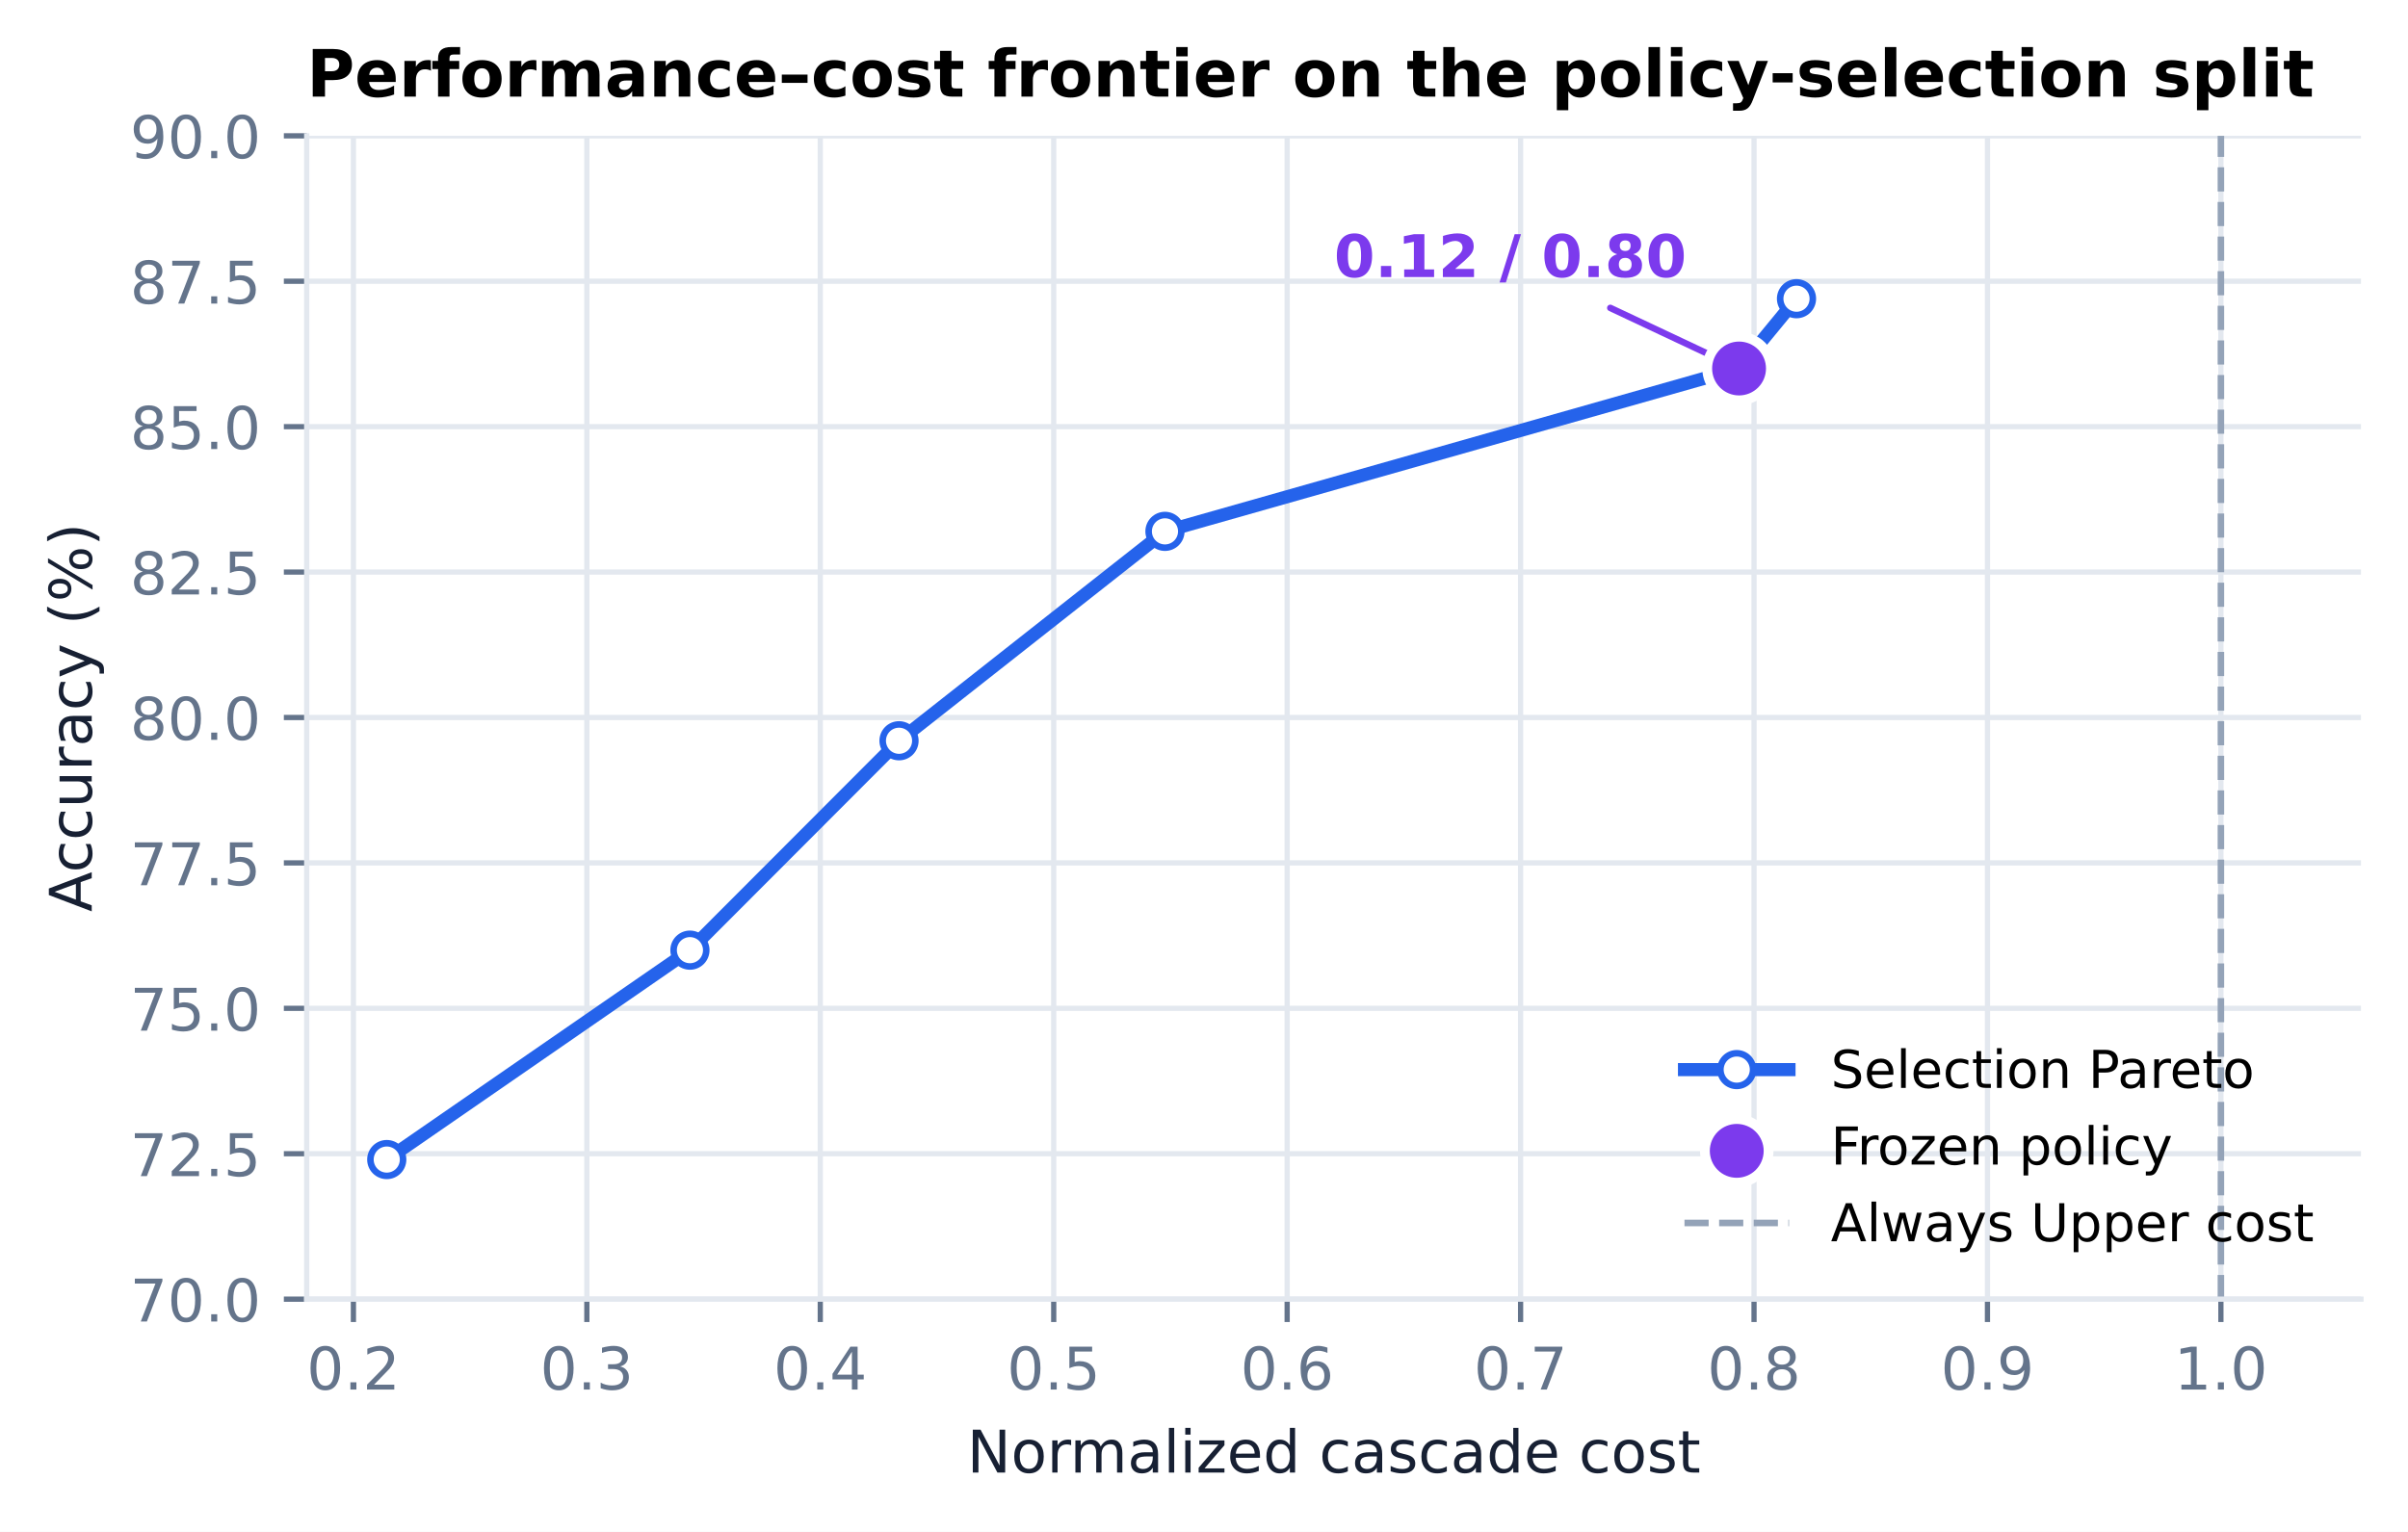
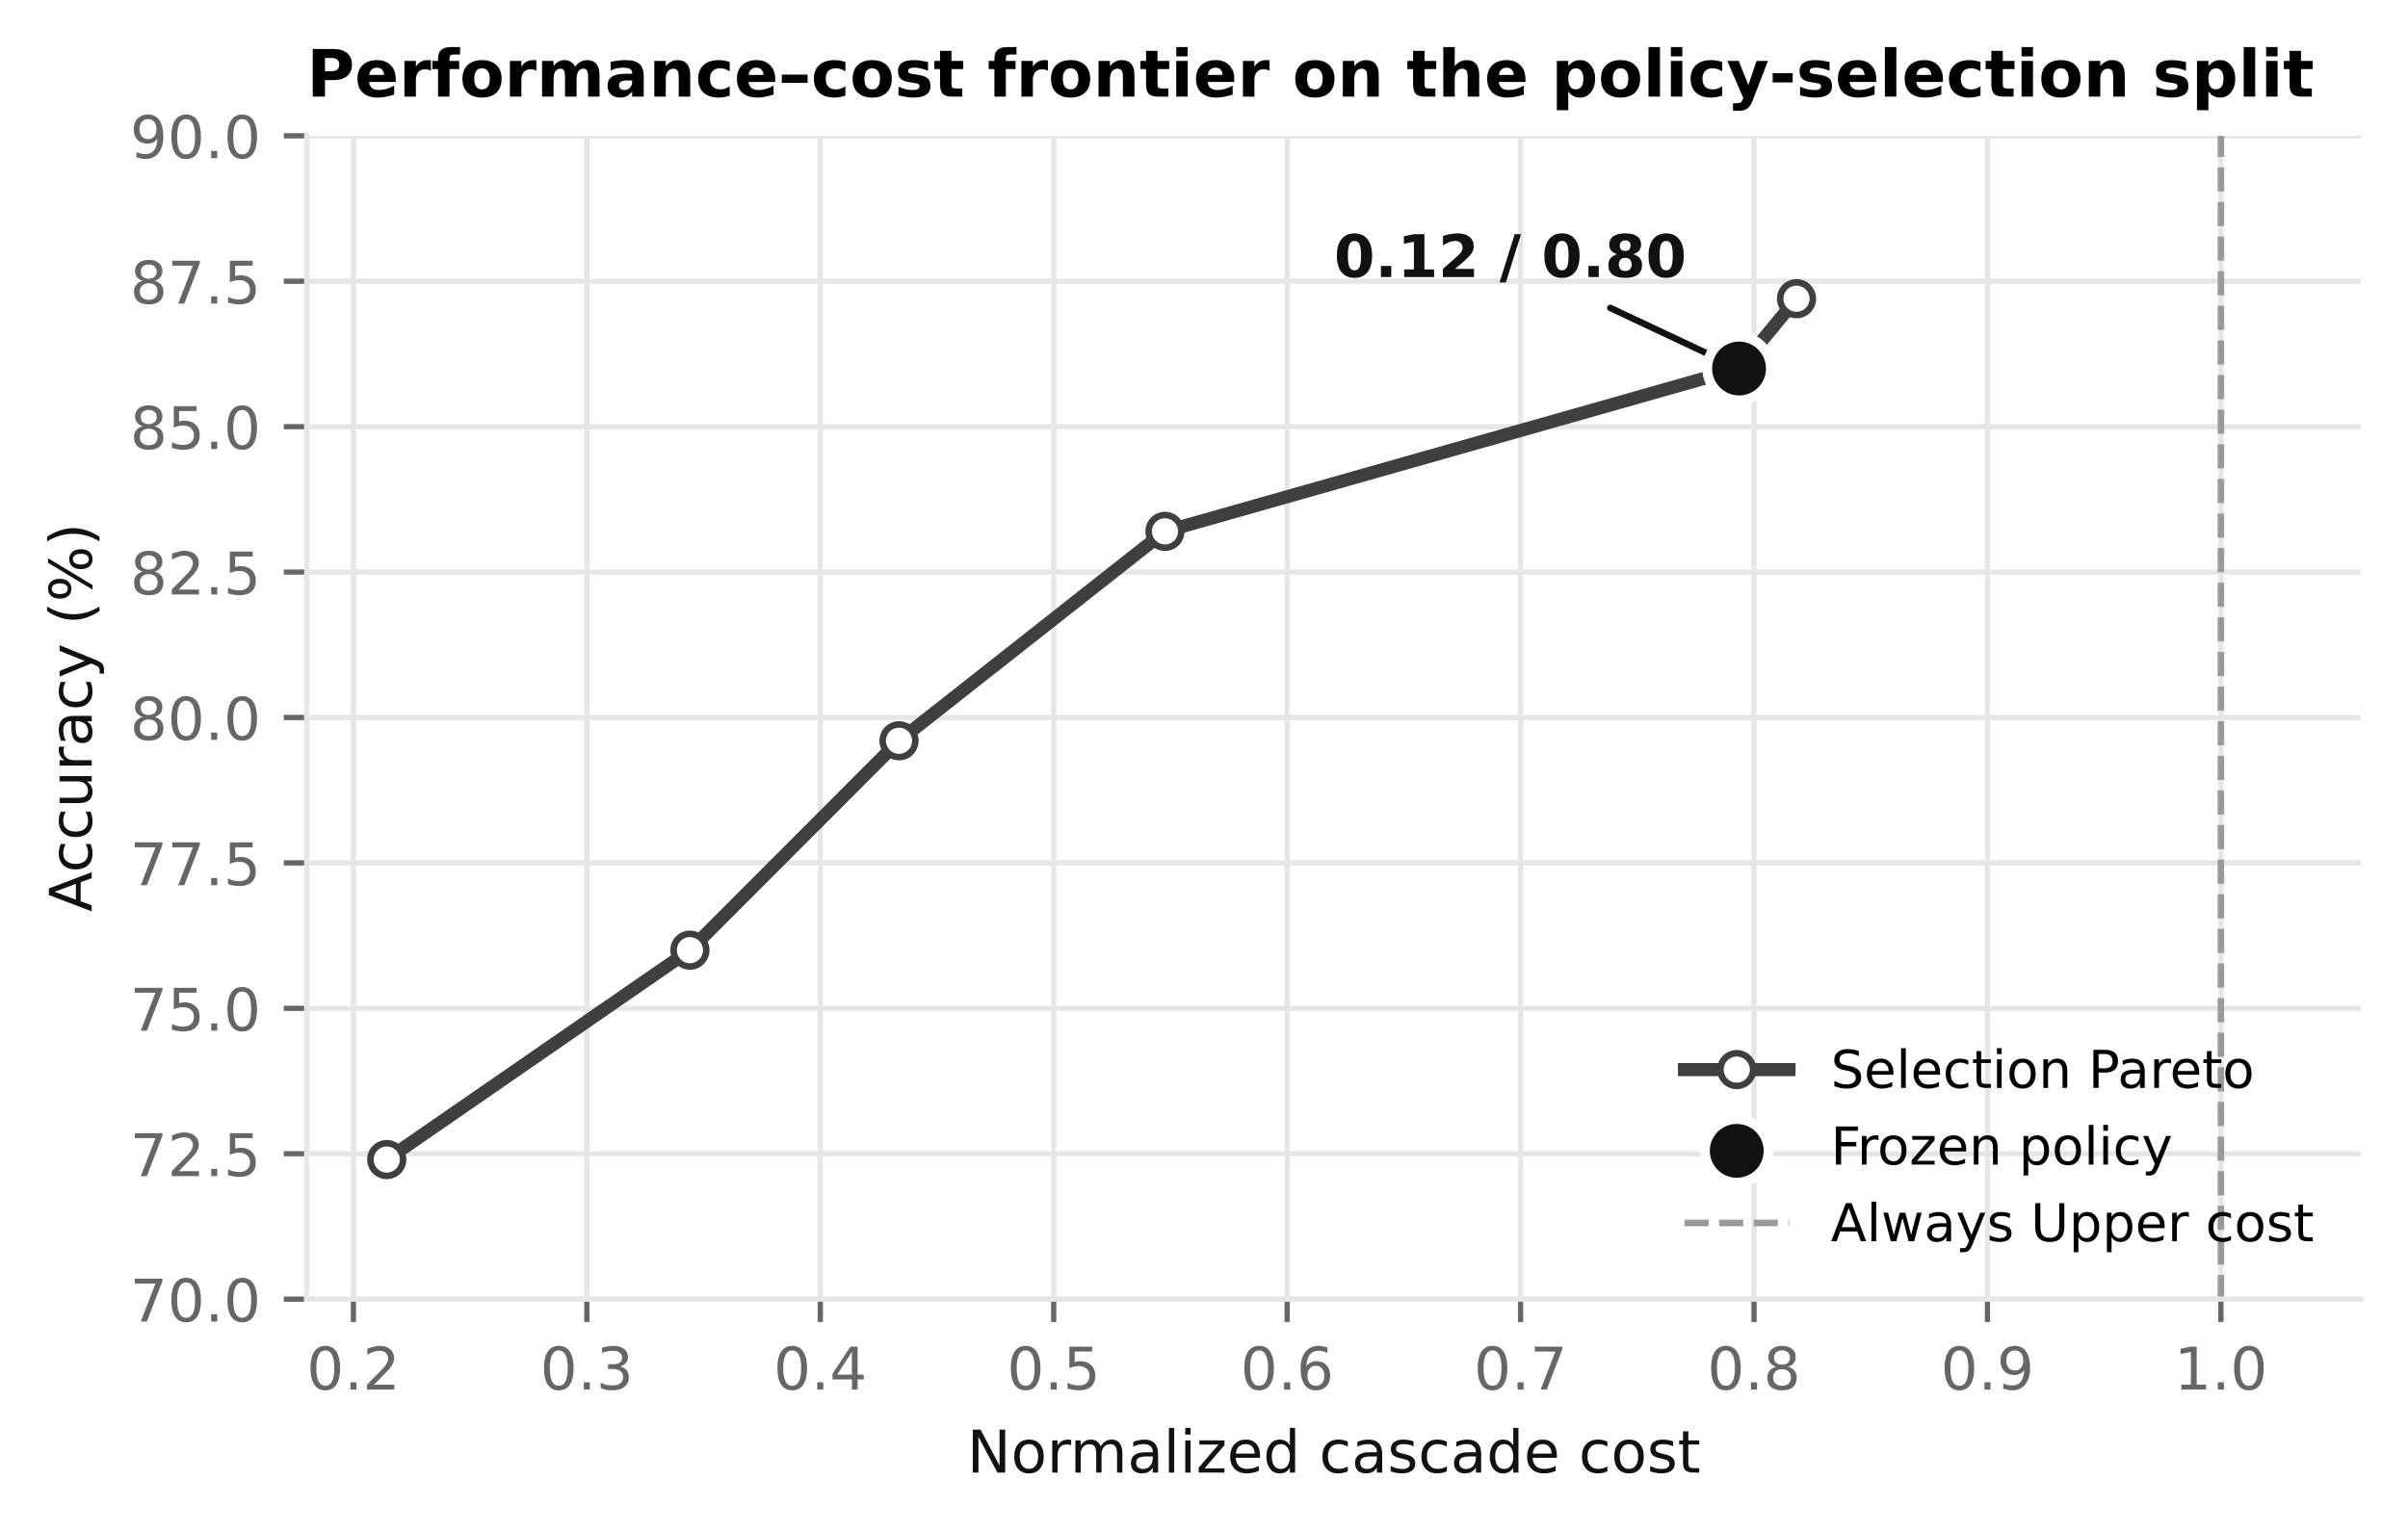
<svg xmlns="http://www.w3.org/2000/svg" xmlns:xlink="http://www.w3.org/1999/xlink" width="368.589pt" height="234.539pt" viewBox="0 0 368.589 234.539" version="1.1">
  <defs>
    <style type="text/css">*{stroke-linejoin: round; stroke-linecap: butt}</style>
  </defs>
  <g id="figure_1">
    <g id="patch_1">
      <path d="M 0 234.539 L 368.589 234.539 L 368.589 0 L 0 0 z " style="fill: #ffffff" />
    </g>
    <g id="axes_1">
      <g id="patch_2">
        <path d="M 46.949 198.918 L 361.389 198.918 L 361.389 20.798 L 46.949 20.798 z " style="fill: #ffffff" />
      </g>
      <g id="matplotlib.axis_1">
        <g id="xtick_1">
          <g id="line2d_1">
-             <path d="M 54.096 198.918 L 54.096 20.798 " clip-path="url(#pa9b387b203)" style="fill: none; stroke: #e3e8ef; stroke-width: 0.8; stroke-linecap: square" />
+             <path d="M 54.096 198.918 L 54.096 20.798 " clip-path="url(#pa9b387b203)" style="fill: none; stroke: #e6e6e6; stroke-width: 0.8; stroke-linecap: square" />
          </g>
          <g id="line2d_2">
            <defs>
-               <path id="m7a5e4d1eda" d="M 0 0 L 0 3.5 " style="stroke: #64748b; stroke-width: 0.8" />
+               <path id="m153d35b844" d="M 0 0 L 0 3.5 " style="stroke: #666666; stroke-width: 0.8" />
            </defs>
            <g>
-               <use xlink:href="#m7a5e4d1eda" x="54.096" y="198.918" style="fill: #64748b; stroke: #64748b; stroke-width: 0.8" />
+               <use xlink:href="#m153d35b844" x="54.096" y="198.918" style="fill: #666666; stroke: #666666; stroke-width: 0.8" />
            </g>
          </g>
          <g id="text_1">
-             <text style="font-size: 9px; font-family: 'DejaVu Sans'; text-anchor: middle; fill: #64748b" x="54.096" y="212.757" transform="rotate(-0 54.09574 212.757)">0.2</text>
+             <text style="font-size: 9px; font-family: 'DejaVu Sans'; text-anchor: middle; fill: #666666" x="54.096" y="212.757" transform="rotate(-0 54.09574 212.757)">0.2</text>
          </g>
        </g>
        <g id="xtick_2">
          <g id="line2d_3">
-             <path d="M 89.828 198.918 L 89.828 20.798 " clip-path="url(#pa9b387b203)" style="fill: none; stroke: #e3e8ef; stroke-width: 0.8; stroke-linecap: square" />
+             <path d="M 89.828 198.918 L 89.828 20.798 " clip-path="url(#pa9b387b203)" style="fill: none; stroke: #e6e6e6; stroke-width: 0.8; stroke-linecap: square" />
          </g>
          <g id="line2d_4">
            <g>
-               <use xlink:href="#m7a5e4d1eda" x="89.828" y="198.918" style="fill: #64748b; stroke: #64748b; stroke-width: 0.8" />
+               <use xlink:href="#m153d35b844" x="89.828" y="198.918" style="fill: #666666; stroke: #666666; stroke-width: 0.8" />
            </g>
          </g>
          <g id="text_2">
-             <text style="font-size: 9px; font-family: 'DejaVu Sans'; text-anchor: middle; fill: #64748b" x="89.828" y="212.757" transform="rotate(-0 89.82756 212.757)">0.3</text>
+             <text style="font-size: 9px; font-family: 'DejaVu Sans'; text-anchor: middle; fill: #666666" x="89.828" y="212.757" transform="rotate(-0 89.82756 212.757)">0.3</text>
          </g>
        </g>
        <g id="xtick_3">
          <g id="line2d_5">
-             <path d="M 125.559 198.918 L 125.559 20.798 " clip-path="url(#pa9b387b203)" style="fill: none; stroke: #e3e8ef; stroke-width: 0.8; stroke-linecap: square" />
+             <path d="M 125.559 198.918 L 125.559 20.798 " clip-path="url(#pa9b387b203)" style="fill: none; stroke: #e6e6e6; stroke-width: 0.8; stroke-linecap: square" />
          </g>
          <g id="line2d_6">
            <g>
-               <use xlink:href="#m7a5e4d1eda" x="125.559" y="198.918" style="fill: #64748b; stroke: #64748b; stroke-width: 0.8" />
+               <use xlink:href="#m153d35b844" x="125.559" y="198.918" style="fill: #666666; stroke: #666666; stroke-width: 0.8" />
            </g>
          </g>
          <g id="text_3">
-             <text style="font-size: 9px; font-family: 'DejaVu Sans'; text-anchor: middle; fill: #64748b" x="125.559" y="212.757" transform="rotate(-0 125.5594 212.757)">0.4</text>
+             <text style="font-size: 9px; font-family: 'DejaVu Sans'; text-anchor: middle; fill: #666666" x="125.559" y="212.757" transform="rotate(-0 125.5594 212.757)">0.4</text>
          </g>
        </g>
        <g id="xtick_4">
          <g id="line2d_7">
-             <path d="M 161.291 198.918 L 161.291 20.798 " clip-path="url(#pa9b387b203)" style="fill: none; stroke: #e3e8ef; stroke-width: 0.8; stroke-linecap: square" />
+             <path d="M 161.291 198.918 L 161.291 20.798 " clip-path="url(#pa9b387b203)" style="fill: none; stroke: #e6e6e6; stroke-width: 0.8; stroke-linecap: square" />
          </g>
          <g id="line2d_8">
            <g>
-               <use xlink:href="#m7a5e4d1eda" x="161.291" y="198.918" style="fill: #64748b; stroke: #64748b; stroke-width: 0.8" />
+               <use xlink:href="#m153d35b844" x="161.291" y="198.918" style="fill: #666666; stroke: #666666; stroke-width: 0.8" />
            </g>
          </g>
          <g id="text_4">
-             <text style="font-size: 9px; font-family: 'DejaVu Sans'; text-anchor: middle; fill: #64748b" x="161.291" y="212.757" transform="rotate(-0 161.2912 212.757)">0.5</text>
+             <text style="font-size: 9px; font-family: 'DejaVu Sans'; text-anchor: middle; fill: #666666" x="161.291" y="212.757" transform="rotate(-0 161.2912 212.757)">0.5</text>
          </g>
        </g>
        <g id="xtick_5">
          <g id="line2d_9">
-             <path d="M 197.023 198.918 L 197.023 20.798 " clip-path="url(#pa9b387b203)" style="fill: none; stroke: #e3e8ef; stroke-width: 0.8; stroke-linecap: square" />
+             <path d="M 197.023 198.918 L 197.023 20.798 " clip-path="url(#pa9b387b203)" style="fill: none; stroke: #e6e6e6; stroke-width: 0.8; stroke-linecap: square" />
          </g>
          <g id="line2d_10">
            <g>
-               <use xlink:href="#m7a5e4d1eda" x="197.023" y="198.918" style="fill: #64748b; stroke: #64748b; stroke-width: 0.8" />
+               <use xlink:href="#m153d35b844" x="197.023" y="198.918" style="fill: #666666; stroke: #666666; stroke-width: 0.8" />
            </g>
          </g>
          <g id="text_5">
-             <text style="font-size: 9px; font-family: 'DejaVu Sans'; text-anchor: middle; fill: #64748b" x="197.023" y="212.757" transform="rotate(-0 197.023 212.757)">0.6</text>
+             <text style="font-size: 9px; font-family: 'DejaVu Sans'; text-anchor: middle; fill: #666666" x="197.023" y="212.757" transform="rotate(-0 197.023 212.757)">0.6</text>
          </g>
        </g>
        <g id="xtick_6">
          <g id="line2d_11">
-             <path d="M 232.755 198.918 L 232.755 20.798 " clip-path="url(#pa9b387b203)" style="fill: none; stroke: #e3e8ef; stroke-width: 0.8; stroke-linecap: square" />
+             <path d="M 232.755 198.918 L 232.755 20.798 " clip-path="url(#pa9b387b203)" style="fill: none; stroke: #e6e6e6; stroke-width: 0.8; stroke-linecap: square" />
          </g>
          <g id="line2d_12">
            <g>
-               <use xlink:href="#m7a5e4d1eda" x="232.755" y="198.918" style="fill: #64748b; stroke: #64748b; stroke-width: 0.8" />
+               <use xlink:href="#m153d35b844" x="232.755" y="198.918" style="fill: #666666; stroke: #666666; stroke-width: 0.8" />
            </g>
          </g>
          <g id="text_6">
-             <text style="font-size: 9px; font-family: 'DejaVu Sans'; text-anchor: middle; fill: #64748b" x="232.755" y="212.757" transform="rotate(-0 232.7548 212.757)">0.7</text>
+             <text style="font-size: 9px; font-family: 'DejaVu Sans'; text-anchor: middle; fill: #666666" x="232.755" y="212.757" transform="rotate(-0 232.7548 212.757)">0.7</text>
          </g>
        </g>
        <g id="xtick_7">
          <g id="line2d_13">
-             <path d="M 268.487 198.918 L 268.487 20.798 " clip-path="url(#pa9b387b203)" style="fill: none; stroke: #e3e8ef; stroke-width: 0.8; stroke-linecap: square" />
+             <path d="M 268.487 198.918 L 268.487 20.798 " clip-path="url(#pa9b387b203)" style="fill: none; stroke: #e6e6e6; stroke-width: 0.8; stroke-linecap: square" />
          </g>
          <g id="line2d_14">
            <g>
-               <use xlink:href="#m7a5e4d1eda" x="268.487" y="198.918" style="fill: #64748b; stroke: #64748b; stroke-width: 0.8" />
+               <use xlink:href="#m153d35b844" x="268.487" y="198.918" style="fill: #666666; stroke: #666666; stroke-width: 0.8" />
            </g>
          </g>
          <g id="text_7">
-             <text style="font-size: 9px; font-family: 'DejaVu Sans'; text-anchor: middle; fill: #64748b" x="268.487" y="212.757" transform="rotate(-0 268.4866 212.757)">0.8</text>
+             <text style="font-size: 9px; font-family: 'DejaVu Sans'; text-anchor: middle; fill: #666666" x="268.487" y="212.757" transform="rotate(-0 268.4866 212.757)">0.8</text>
          </g>
        </g>
        <g id="xtick_8">
          <g id="line2d_15">
-             <path d="M 304.218 198.918 L 304.218 20.798 " clip-path="url(#pa9b387b203)" style="fill: none; stroke: #e3e8ef; stroke-width: 0.8; stroke-linecap: square" />
+             <path d="M 304.218 198.918 L 304.218 20.798 " clip-path="url(#pa9b387b203)" style="fill: none; stroke: #e6e6e6; stroke-width: 0.8; stroke-linecap: square" />
          </g>
          <g id="line2d_16">
            <g>
-               <use xlink:href="#m7a5e4d1eda" x="304.218" y="198.918" style="fill: #64748b; stroke: #64748b; stroke-width: 0.8" />
+               <use xlink:href="#m153d35b844" x="304.218" y="198.918" style="fill: #666666; stroke: #666666; stroke-width: 0.8" />
            </g>
          </g>
          <g id="text_8">
-             <text style="font-size: 9px; font-family: 'DejaVu Sans'; text-anchor: middle; fill: #64748b" x="304.218" y="212.757" transform="rotate(-0 304.2185 212.757)">0.9</text>
+             <text style="font-size: 9px; font-family: 'DejaVu Sans'; text-anchor: middle; fill: #666666" x="304.218" y="212.757" transform="rotate(-0 304.2185 212.757)">0.9</text>
          </g>
        </g>
        <g id="xtick_9">
          <g id="line2d_17">
-             <path d="M 339.95 198.918 L 339.95 20.798 " clip-path="url(#pa9b387b203)" style="fill: none; stroke: #e3e8ef; stroke-width: 0.8; stroke-linecap: square" />
+             <path d="M 339.95 198.918 L 339.95 20.798 " clip-path="url(#pa9b387b203)" style="fill: none; stroke: #e6e6e6; stroke-width: 0.8; stroke-linecap: square" />
          </g>
          <g id="line2d_18">
            <g>
-               <use xlink:href="#m7a5e4d1eda" x="339.95" y="198.918" style="fill: #64748b; stroke: #64748b; stroke-width: 0.8" />
+               <use xlink:href="#m153d35b844" x="339.95" y="198.918" style="fill: #666666; stroke: #666666; stroke-width: 0.8" />
            </g>
          </g>
          <g id="text_9">
-             <text style="font-size: 9px; font-family: 'DejaVu Sans'; text-anchor: middle; fill: #64748b" x="339.95" y="212.757" transform="rotate(-0 339.9503 212.757)">1.0</text>
+             <text style="font-size: 9px; font-family: 'DejaVu Sans'; text-anchor: middle; fill: #666666" x="339.95" y="212.757" transform="rotate(-0 339.9503 212.757)">1.0</text>
          </g>
        </g>
        <g id="text_10">
-           <text style="font-size: 9px; font-family: 'DejaVu Sans'; text-anchor: middle; fill: #172033" x="204.169" y="225.467" transform="rotate(-0 204.1694 225.4673)">Normalized cascade cost</text>
+           <text style="font-size: 9px; font-family: 'DejaVu Sans'; text-anchor: middle; fill: #111111" x="204.169" y="225.467" transform="rotate(-0 204.1694 225.4673)">Normalized cascade cost</text>
        </g>
      </g>
      <g id="matplotlib.axis_2">
        <g id="ytick_1">
          <g id="line2d_19">
-             <path d="M 46.949 198.918 L 361.389 198.918 " clip-path="url(#pa9b387b203)" style="fill: none; stroke: #e3e8ef; stroke-width: 0.8; stroke-linecap: square" />
+             <path d="M 46.949 198.918 L 361.389 198.918 " clip-path="url(#pa9b387b203)" style="fill: none; stroke: #e6e6e6; stroke-width: 0.8; stroke-linecap: square" />
          </g>
          <g id="line2d_20">
            <defs>
-               <path id="m1d82a5bcdc" d="M 0 0 L -3.5 0 " style="stroke: #64748b; stroke-width: 0.8" />
+               <path id="m0bf9a6a41c" d="M 0 0 L -3.5 0 " style="stroke: #666666; stroke-width: 0.8" />
            </defs>
            <g>
-               <use xlink:href="#m1d82a5bcdc" x="46.949" y="198.918" style="fill: #64748b; stroke: #64748b; stroke-width: 0.8" />
+               <use xlink:href="#m0bf9a6a41c" x="46.949" y="198.918" style="fill: #666666; stroke: #666666; stroke-width: 0.8" />
            </g>
          </g>
          <g id="text_11">
-             <text style="font-size: 9px; font-family: 'DejaVu Sans'; text-anchor: end; fill: #64748b" x="39.949" y="202.338" transform="rotate(-0 39.94938 202.3377)">70.0</text>
+             <text style="font-size: 9px; font-family: 'DejaVu Sans'; text-anchor: end; fill: #666666" x="39.949" y="202.338" transform="rotate(-0 39.94938 202.3377)">70.0</text>
          </g>
        </g>
        <g id="ytick_2">
          <g id="line2d_21">
-             <path d="M 46.949 176.653 L 361.389 176.653 " clip-path="url(#pa9b387b203)" style="fill: none; stroke: #e3e8ef; stroke-width: 0.8; stroke-linecap: square" />
+             <path d="M 46.949 176.653 L 361.389 176.653 " clip-path="url(#pa9b387b203)" style="fill: none; stroke: #e6e6e6; stroke-width: 0.8; stroke-linecap: square" />
          </g>
          <g id="line2d_22">
            <g>
-               <use xlink:href="#m1d82a5bcdc" x="46.949" y="176.653" style="fill: #64748b; stroke: #64748b; stroke-width: 0.8" />
+               <use xlink:href="#m0bf9a6a41c" x="46.949" y="176.653" style="fill: #666666; stroke: #666666; stroke-width: 0.8" />
            </g>
          </g>
          <g id="text_12">
-             <text style="font-size: 9px; font-family: 'DejaVu Sans'; text-anchor: end; fill: #64748b" x="39.949" y="180.073" transform="rotate(-0 39.94938 180.0727)">72.5</text>
+             <text style="font-size: 9px; font-family: 'DejaVu Sans'; text-anchor: end; fill: #666666" x="39.949" y="180.073" transform="rotate(-0 39.94938 180.0727)">72.5</text>
          </g>
        </g>
        <g id="ytick_3">
          <g id="line2d_23">
-             <path d="M 46.949 154.388 L 361.389 154.388 " clip-path="url(#pa9b387b203)" style="fill: none; stroke: #e3e8ef; stroke-width: 0.8; stroke-linecap: square" />
+             <path d="M 46.949 154.388 L 361.389 154.388 " clip-path="url(#pa9b387b203)" style="fill: none; stroke: #e6e6e6; stroke-width: 0.8; stroke-linecap: square" />
          </g>
          <g id="line2d_24">
            <g>
-               <use xlink:href="#m1d82a5bcdc" x="46.949" y="154.388" style="fill: #64748b; stroke: #64748b; stroke-width: 0.8" />
+               <use xlink:href="#m0bf9a6a41c" x="46.949" y="154.388" style="fill: #666666; stroke: #666666; stroke-width: 0.8" />
            </g>
          </g>
          <g id="text_13">
-             <text style="font-size: 9px; font-family: 'DejaVu Sans'; text-anchor: end; fill: #64748b" x="39.949" y="157.808" transform="rotate(-0 39.94938 157.8077)">75.0</text>
+             <text style="font-size: 9px; font-family: 'DejaVu Sans'; text-anchor: end; fill: #666666" x="39.949" y="157.808" transform="rotate(-0 39.94938 157.8077)">75.0</text>
          </g>
        </g>
        <g id="ytick_4">
          <g id="line2d_25">
-             <path d="M 46.949 132.123 L 361.389 132.123 " clip-path="url(#pa9b387b203)" style="fill: none; stroke: #e3e8ef; stroke-width: 0.8; stroke-linecap: square" />
+             <path d="M 46.949 132.123 L 361.389 132.123 " clip-path="url(#pa9b387b203)" style="fill: none; stroke: #e6e6e6; stroke-width: 0.8; stroke-linecap: square" />
          </g>
          <g id="line2d_26">
            <g>
-               <use xlink:href="#m1d82a5bcdc" x="46.949" y="132.123" style="fill: #64748b; stroke: #64748b; stroke-width: 0.8" />
+               <use xlink:href="#m0bf9a6a41c" x="46.949" y="132.123" style="fill: #666666; stroke: #666666; stroke-width: 0.8" />
            </g>
          </g>
          <g id="text_14">
-             <text style="font-size: 9px; font-family: 'DejaVu Sans'; text-anchor: end; fill: #64748b" x="39.949" y="135.543" transform="rotate(-0 39.94938 135.5427)">77.5</text>
+             <text style="font-size: 9px; font-family: 'DejaVu Sans'; text-anchor: end; fill: #666666" x="39.949" y="135.543" transform="rotate(-0 39.94938 135.5427)">77.5</text>
          </g>
        </g>
        <g id="ytick_5">
          <g id="line2d_27">
-             <path d="M 46.949 109.858 L 361.389 109.858 " clip-path="url(#pa9b387b203)" style="fill: none; stroke: #e3e8ef; stroke-width: 0.8; stroke-linecap: square" />
+             <path d="M 46.949 109.858 L 361.389 109.858 " clip-path="url(#pa9b387b203)" style="fill: none; stroke: #e6e6e6; stroke-width: 0.8; stroke-linecap: square" />
          </g>
          <g id="line2d_28">
            <g>
-               <use xlink:href="#m1d82a5bcdc" x="46.949" y="109.858" style="fill: #64748b; stroke: #64748b; stroke-width: 0.8" />
+               <use xlink:href="#m0bf9a6a41c" x="46.949" y="109.858" style="fill: #666666; stroke: #666666; stroke-width: 0.8" />
            </g>
          </g>
          <g id="text_15">
-             <text style="font-size: 9px; font-family: 'DejaVu Sans'; text-anchor: end; fill: #64748b" x="39.949" y="113.278" transform="rotate(-0 39.94938 113.2777)">80.0</text>
+             <text style="font-size: 9px; font-family: 'DejaVu Sans'; text-anchor: end; fill: #666666" x="39.949" y="113.278" transform="rotate(-0 39.94938 113.2777)">80.0</text>
          </g>
        </g>
        <g id="ytick_6">
          <g id="line2d_29">
-             <path d="M 46.949 87.593 L 361.389 87.593 " clip-path="url(#pa9b387b203)" style="fill: none; stroke: #e3e8ef; stroke-width: 0.8; stroke-linecap: square" />
+             <path d="M 46.949 87.593 L 361.389 87.593 " clip-path="url(#pa9b387b203)" style="fill: none; stroke: #e6e6e6; stroke-width: 0.8; stroke-linecap: square" />
          </g>
          <g id="line2d_30">
            <g>
-               <use xlink:href="#m1d82a5bcdc" x="46.949" y="87.593" style="fill: #64748b; stroke: #64748b; stroke-width: 0.8" />
+               <use xlink:href="#m0bf9a6a41c" x="46.949" y="87.593" style="fill: #666666; stroke: #666666; stroke-width: 0.8" />
            </g>
          </g>
          <g id="text_16">
-             <text style="font-size: 9px; font-family: 'DejaVu Sans'; text-anchor: end; fill: #64748b" x="39.949" y="91.013" transform="rotate(-0 39.94938 91.01273)">82.5</text>
+             <text style="font-size: 9px; font-family: 'DejaVu Sans'; text-anchor: end; fill: #666666" x="39.949" y="91.013" transform="rotate(-0 39.94938 91.01273)">82.5</text>
          </g>
        </g>
        <g id="ytick_7">
          <g id="line2d_31">
-             <path d="M 46.949 65.328 L 361.389 65.328 " clip-path="url(#pa9b387b203)" style="fill: none; stroke: #e3e8ef; stroke-width: 0.8; stroke-linecap: square" />
+             <path d="M 46.949 65.328 L 361.389 65.328 " clip-path="url(#pa9b387b203)" style="fill: none; stroke: #e6e6e6; stroke-width: 0.8; stroke-linecap: square" />
          </g>
          <g id="line2d_32">
            <g>
-               <use xlink:href="#m1d82a5bcdc" x="46.949" y="65.328" style="fill: #64748b; stroke: #64748b; stroke-width: 0.8" />
+               <use xlink:href="#m0bf9a6a41c" x="46.949" y="65.328" style="fill: #666666; stroke: #666666; stroke-width: 0.8" />
            </g>
          </g>
          <g id="text_17">
-             <text style="font-size: 9px; font-family: 'DejaVu Sans'; text-anchor: end; fill: #64748b" x="39.949" y="68.748" transform="rotate(-0 39.94938 68.74773)">85.0</text>
+             <text style="font-size: 9px; font-family: 'DejaVu Sans'; text-anchor: end; fill: #666666" x="39.949" y="68.748" transform="rotate(-0 39.94938 68.74773)">85.0</text>
          </g>
        </g>
        <g id="ytick_8">
          <g id="line2d_33">
-             <path d="M 46.949 43.063 L 361.389 43.063 " clip-path="url(#pa9b387b203)" style="fill: none; stroke: #e3e8ef; stroke-width: 0.8; stroke-linecap: square" />
+             <path d="M 46.949 43.063 L 361.389 43.063 " clip-path="url(#pa9b387b203)" style="fill: none; stroke: #e6e6e6; stroke-width: 0.8; stroke-linecap: square" />
          </g>
          <g id="line2d_34">
            <g>
-               <use xlink:href="#m1d82a5bcdc" x="46.949" y="43.063" style="fill: #64748b; stroke: #64748b; stroke-width: 0.8" />
+               <use xlink:href="#m0bf9a6a41c" x="46.949" y="43.063" style="fill: #666666; stroke: #666666; stroke-width: 0.8" />
            </g>
          </g>
          <g id="text_18">
-             <text style="font-size: 9px; font-family: 'DejaVu Sans'; text-anchor: end; fill: #64748b" x="39.949" y="46.483" transform="rotate(-0 39.94938 46.48273)">87.5</text>
+             <text style="font-size: 9px; font-family: 'DejaVu Sans'; text-anchor: end; fill: #666666" x="39.949" y="46.483" transform="rotate(-0 39.94938 46.48273)">87.5</text>
          </g>
        </g>
        <g id="ytick_9">
          <g id="line2d_35">
-             <path d="M 46.949 20.798 L 361.389 20.798 " clip-path="url(#pa9b387b203)" style="fill: none; stroke: #e3e8ef; stroke-width: 0.8; stroke-linecap: square" />
+             <path d="M 46.949 20.798 L 361.389 20.798 " clip-path="url(#pa9b387b203)" style="fill: none; stroke: #e6e6e6; stroke-width: 0.8; stroke-linecap: square" />
          </g>
          <g id="line2d_36">
            <g>
-               <use xlink:href="#m1d82a5bcdc" x="46.949" y="20.798" style="fill: #64748b; stroke: #64748b; stroke-width: 0.8" />
+               <use xlink:href="#m0bf9a6a41c" x="46.949" y="20.798" style="fill: #666666; stroke: #666666; stroke-width: 0.8" />
            </g>
          </g>
          <g id="text_19">
-             <text style="font-size: 9px; font-family: 'DejaVu Sans'; text-anchor: end; fill: #64748b" x="39.949" y="24.218" transform="rotate(-0 39.94938 24.21773)">90.0</text>
+             <text style="font-size: 9px; font-family: 'DejaVu Sans'; text-anchor: end; fill: #666666" x="39.949" y="24.218" transform="rotate(-0 39.94938 24.21773)">90.0</text>
          </g>
        </g>
        <g id="text_20">
-           <text style="font-size: 9px; font-family: 'DejaVu Sans'; text-anchor: middle; fill: #172033" x="14.039" y="109.858" transform="rotate(-90 14.03859 109.8584)">Accuracy (%)</text>
+           <text style="font-size: 9px; font-family: 'DejaVu Sans'; text-anchor: middle; fill: #111111" x="14.039" y="109.858" transform="rotate(-90 14.03859 109.8584)">Accuracy (%)</text>
        </g>
      </g>
      <g id="line2d_37">
-         <path d="M 59.2 177.544 L 105.607 145.482 L 137.612 113.421 L 178.32 81.359 L 266.195 56.422 L 274.988 45.735 " clip-path="url(#pa9b387b203)" style="fill: none; stroke: #2563eb; stroke-width: 2; stroke-linecap: square" />
+         <path d="M 59.2 177.544 L 105.607 145.482 L 137.612 113.421 L 178.32 81.359 L 266.195 56.422 L 274.988 45.735 " clip-path="url(#pa9b387b203)" style="fill: none; stroke: #3f3f3f; stroke-width: 2; stroke-linecap: square" />
        <defs>
-           <path id="maa9cada14e" d="M 0 2.5 C 0.663 2.5 1.299 2.237 1.768 1.768 C 2.237 1.299 2.5 0.663 2.5 0 C 2.5 -0.663 2.237 -1.299 1.768 -1.768 C 1.299 -2.237 0.663 -2.5 0 -2.5 C -0.663 -2.5 -1.299 -2.237 -1.768 -1.768 C -2.237 -1.299 -2.5 -0.663 -2.5 0 C -2.5 0.663 -2.237 1.299 -1.768 1.768 C -1.299 2.237 -0.663 2.5 0 2.5 z " style="stroke: #2563eb" />
+           <path id="ma423cf8afe" d="M 0 2.5 C 0.663 2.5 1.299 2.237 1.768 1.768 C 2.237 1.299 2.5 0.663 2.5 0 C 2.5 -0.663 2.237 -1.299 1.768 -1.768 C 1.299 -2.237 0.663 -2.5 0 -2.5 C -0.663 -2.5 -1.299 -2.237 -1.768 -1.768 C -2.237 -1.299 -2.5 -0.663 -2.5 0 C -2.5 0.663 -2.237 1.299 -1.768 1.768 C -1.299 2.237 -0.663 2.5 0 2.5 z " style="stroke: #3f3f3f" />
        </defs>
        <g clip-path="url(#pa9b387b203)">
-           <use xlink:href="#maa9cada14e" x="59.2" y="177.544" style="fill: #ffffff; stroke: #2563eb" />
-           <use xlink:href="#maa9cada14e" x="105.607" y="145.482" style="fill: #ffffff; stroke: #2563eb" />
-           <use xlink:href="#maa9cada14e" x="137.612" y="113.421" style="fill: #ffffff; stroke: #2563eb" />
-           <use xlink:href="#maa9cada14e" x="178.32" y="81.359" style="fill: #ffffff; stroke: #2563eb" />
-           <use xlink:href="#maa9cada14e" x="266.195" y="56.422" style="fill: #ffffff; stroke: #2563eb" />
-           <use xlink:href="#maa9cada14e" x="274.988" y="45.735" style="fill: #ffffff; stroke: #2563eb" />
+           <use xlink:href="#ma423cf8afe" x="59.2" y="177.544" style="fill: #ffffff; stroke: #3f3f3f" />
+           <use xlink:href="#ma423cf8afe" x="105.607" y="145.482" style="fill: #ffffff; stroke: #3f3f3f" />
+           <use xlink:href="#ma423cf8afe" x="137.612" y="113.421" style="fill: #ffffff; stroke: #3f3f3f" />
+           <use xlink:href="#ma423cf8afe" x="178.32" y="81.359" style="fill: #ffffff; stroke: #3f3f3f" />
+           <use xlink:href="#ma423cf8afe" x="266.195" y="56.422" style="fill: #ffffff; stroke: #3f3f3f" />
+           <use xlink:href="#ma423cf8afe" x="274.988" y="45.735" style="fill: #ffffff; stroke: #3f3f3f" />
        </g>
      </g>
      <g id="line2d_38">
-         <path d="M 339.95 198.918 L 339.95 20.798 " clip-path="url(#pa9b387b203)" style="fill: none; stroke-dasharray: 3.7,1.6; stroke-dashoffset: 0; stroke: #94a3b8" />
+         <path d="M 339.95 198.918 L 339.95 20.798 " clip-path="url(#pa9b387b203)" style="fill: none; stroke-dasharray: 3.7,1.6; stroke-dashoffset: 0; stroke: #9a9a9a" />
      </g>
      <g id="patch_3">
-         <path d="M 46.949 198.918 L 46.949 20.798 " style="fill: none; stroke: #e3e8ef; stroke-width: 0.8; stroke-linejoin: miter; stroke-linecap: square" />
+         <path d="M 46.949 198.918 L 46.949 20.798 " style="fill: none; stroke: #e6e6e6; stroke-width: 0.8; stroke-linejoin: miter; stroke-linecap: square" />
      </g>
      <g id="patch_4">
-         <path d="M 46.949 198.918 L 361.389 198.918 " style="fill: none; stroke: #e3e8ef; stroke-width: 0.8; stroke-linejoin: miter; stroke-linecap: square" />
+         <path d="M 46.949 198.918 L 361.389 198.918 " style="fill: none; stroke: #e6e6e6; stroke-width: 0.8; stroke-linejoin: miter; stroke-linecap: square" />
      </g>
      <g id="patch_5">
-         <path d="M 246.49 47.147 Q 255.437 51.358 264.384 55.57 " style="fill: none; stroke: #7c3aed; stroke-linecap: round" />
+         <path d="M 246.49 47.147 Q 255.437 51.358 264.384 55.57 " style="fill: none; stroke: #111111; stroke-linecap: round" />
      </g>
      <g id="text_21">
-         <text style="font-weight: 700; font-size: 9px; font-family: 'DejaVu Sans'; text-anchor: start; fill: #7c3aed" x="204.195" y="42.422" transform="rotate(-0 204.1953 42.42244)">0.12 / 0.80</text>
+         <text style="font-weight: 700; font-size: 9px; font-family: 'DejaVu Sans'; text-anchor: start; fill: #111111" x="204.195" y="42.422" transform="rotate(-0 204.1953 42.42244)">0.12 / 0.80</text>
      </g>
      <g id="text_22">
        <text style="font-weight: 700; font-size: 10px; font-family: 'DejaVu Sans'; text-anchor: start" x="46.949" y="14.798" transform="rotate(-0 46.94938 14.79844)">Performance–cost frontier on the policy-selection split</text>
      </g>
      <g id="PathCollection_1">
        <defs>
-           <path id="m210c65c751" d="M 0 4.873 C 1.292 4.873 2.532 4.36 3.446 3.446 C 4.36 2.532 4.873 1.292 4.873 0 C 4.873 -1.292 4.36 -2.532 3.446 -3.446 C 2.532 -4.36 1.292 -4.873 0 -4.873 C -1.292 -4.873 -2.532 -4.36 -3.446 -3.446 C -4.36 -2.532 -4.873 -1.292 -4.873 0 C -4.873 1.292 -4.36 2.532 -3.446 3.446 C -2.532 4.36 -1.292 4.873 0 4.873 z " style="stroke: #ffffff; stroke-width: 1.5" />
+           <path id="mc80a2bfe92" d="M 0 4.873 C 1.292 4.873 2.532 4.36 3.446 3.446 C 4.36 2.532 4.873 1.292 4.873 0 C 4.873 -1.292 4.36 -2.532 3.446 -3.446 C 2.532 -4.36 1.292 -4.873 0 -4.873 C -1.292 -4.873 -2.532 -4.36 -3.446 -3.446 C -4.36 -2.532 -4.873 -1.292 -4.873 0 C -4.873 1.292 -4.36 2.532 -3.446 3.446 C -2.532 4.36 -1.292 4.873 0 4.873 z " style="stroke: #ffffff; stroke-width: 1.5" />
        </defs>
        <g clip-path="url(#pa9b387b203)">
-           <use xlink:href="#m210c65c751" x="266.195" y="56.422" style="fill: #7c3aed; stroke: #ffffff; stroke-width: 1.5" />
+           <use xlink:href="#mc80a2bfe92" x="266.195" y="56.422" style="fill: #111111; stroke: #ffffff; stroke-width: 1.5" />
        </g>
      </g>
      <g id="legend_1">
        <g id="line2d_39">
-           <path d="M 257.841 163.77 L 265.841 163.77 L 273.841 163.77 " style="fill: none; stroke: #2563eb; stroke-width: 2; stroke-linecap: square" />
+           <path d="M 257.841 163.77 L 265.841 163.77 L 273.841 163.77 " style="fill: none; stroke: #3f3f3f; stroke-width: 2; stroke-linecap: square" />
          <g>
-             <use xlink:href="#maa9cada14e" x="265.841" y="163.77" style="fill: #ffffff; stroke: #2563eb" />
+             <use xlink:href="#ma423cf8afe" x="265.841" y="163.77" style="fill: #ffffff; stroke: #3f3f3f" />
          </g>
        </g>
        <g id="text_23">
          <text style="font-size: 8px; font-family: 'DejaVu Sans'; text-anchor: start" x="280.241" y="166.57" transform="rotate(-0 280.2406 166.5697)">Selection Pareto</text>
        </g>
        <g id="PathCollection_2">
          <g>
-             <use xlink:href="#m210c65c751" x="265.841" y="176.212" style="fill: #7c3aed; stroke: #ffffff; stroke-width: 1.5" />
+             <use xlink:href="#mc80a2bfe92" x="265.841" y="176.212" style="fill: #111111; stroke: #ffffff; stroke-width: 1.5" />
          </g>
        </g>
        <g id="text_24">
          <text style="font-size: 8px; font-family: 'DejaVu Sans'; text-anchor: start" x="280.241" y="178.312" transform="rotate(-0 280.2406 178.3122)">Frozen policy</text>
        </g>
        <g id="line2d_40">
-           <path d="M 257.841 187.255 L 265.841 187.255 L 273.841 187.255 " style="fill: none; stroke-dasharray: 3.7,1.6; stroke-dashoffset: 0; stroke: #94a3b8" />
+           <path d="M 257.841 187.255 L 265.841 187.255 L 273.841 187.255 " style="fill: none; stroke-dasharray: 3.7,1.6; stroke-dashoffset: 0; stroke: #9a9a9a" />
        </g>
        <g id="text_25">
          <text style="font-size: 8px; font-family: 'DejaVu Sans'; text-anchor: start" x="280.241" y="190.055" transform="rotate(-0 280.2406 190.0547)">Always Upper cost</text>
        </g>
      </g>
    </g>
  </g>
  <defs>
    <clipPath id="pa9b387b203">
      <rect x="46.949" y="20.798" width="314.44" height="178.12" />
    </clipPath>
  </defs>
</svg>
